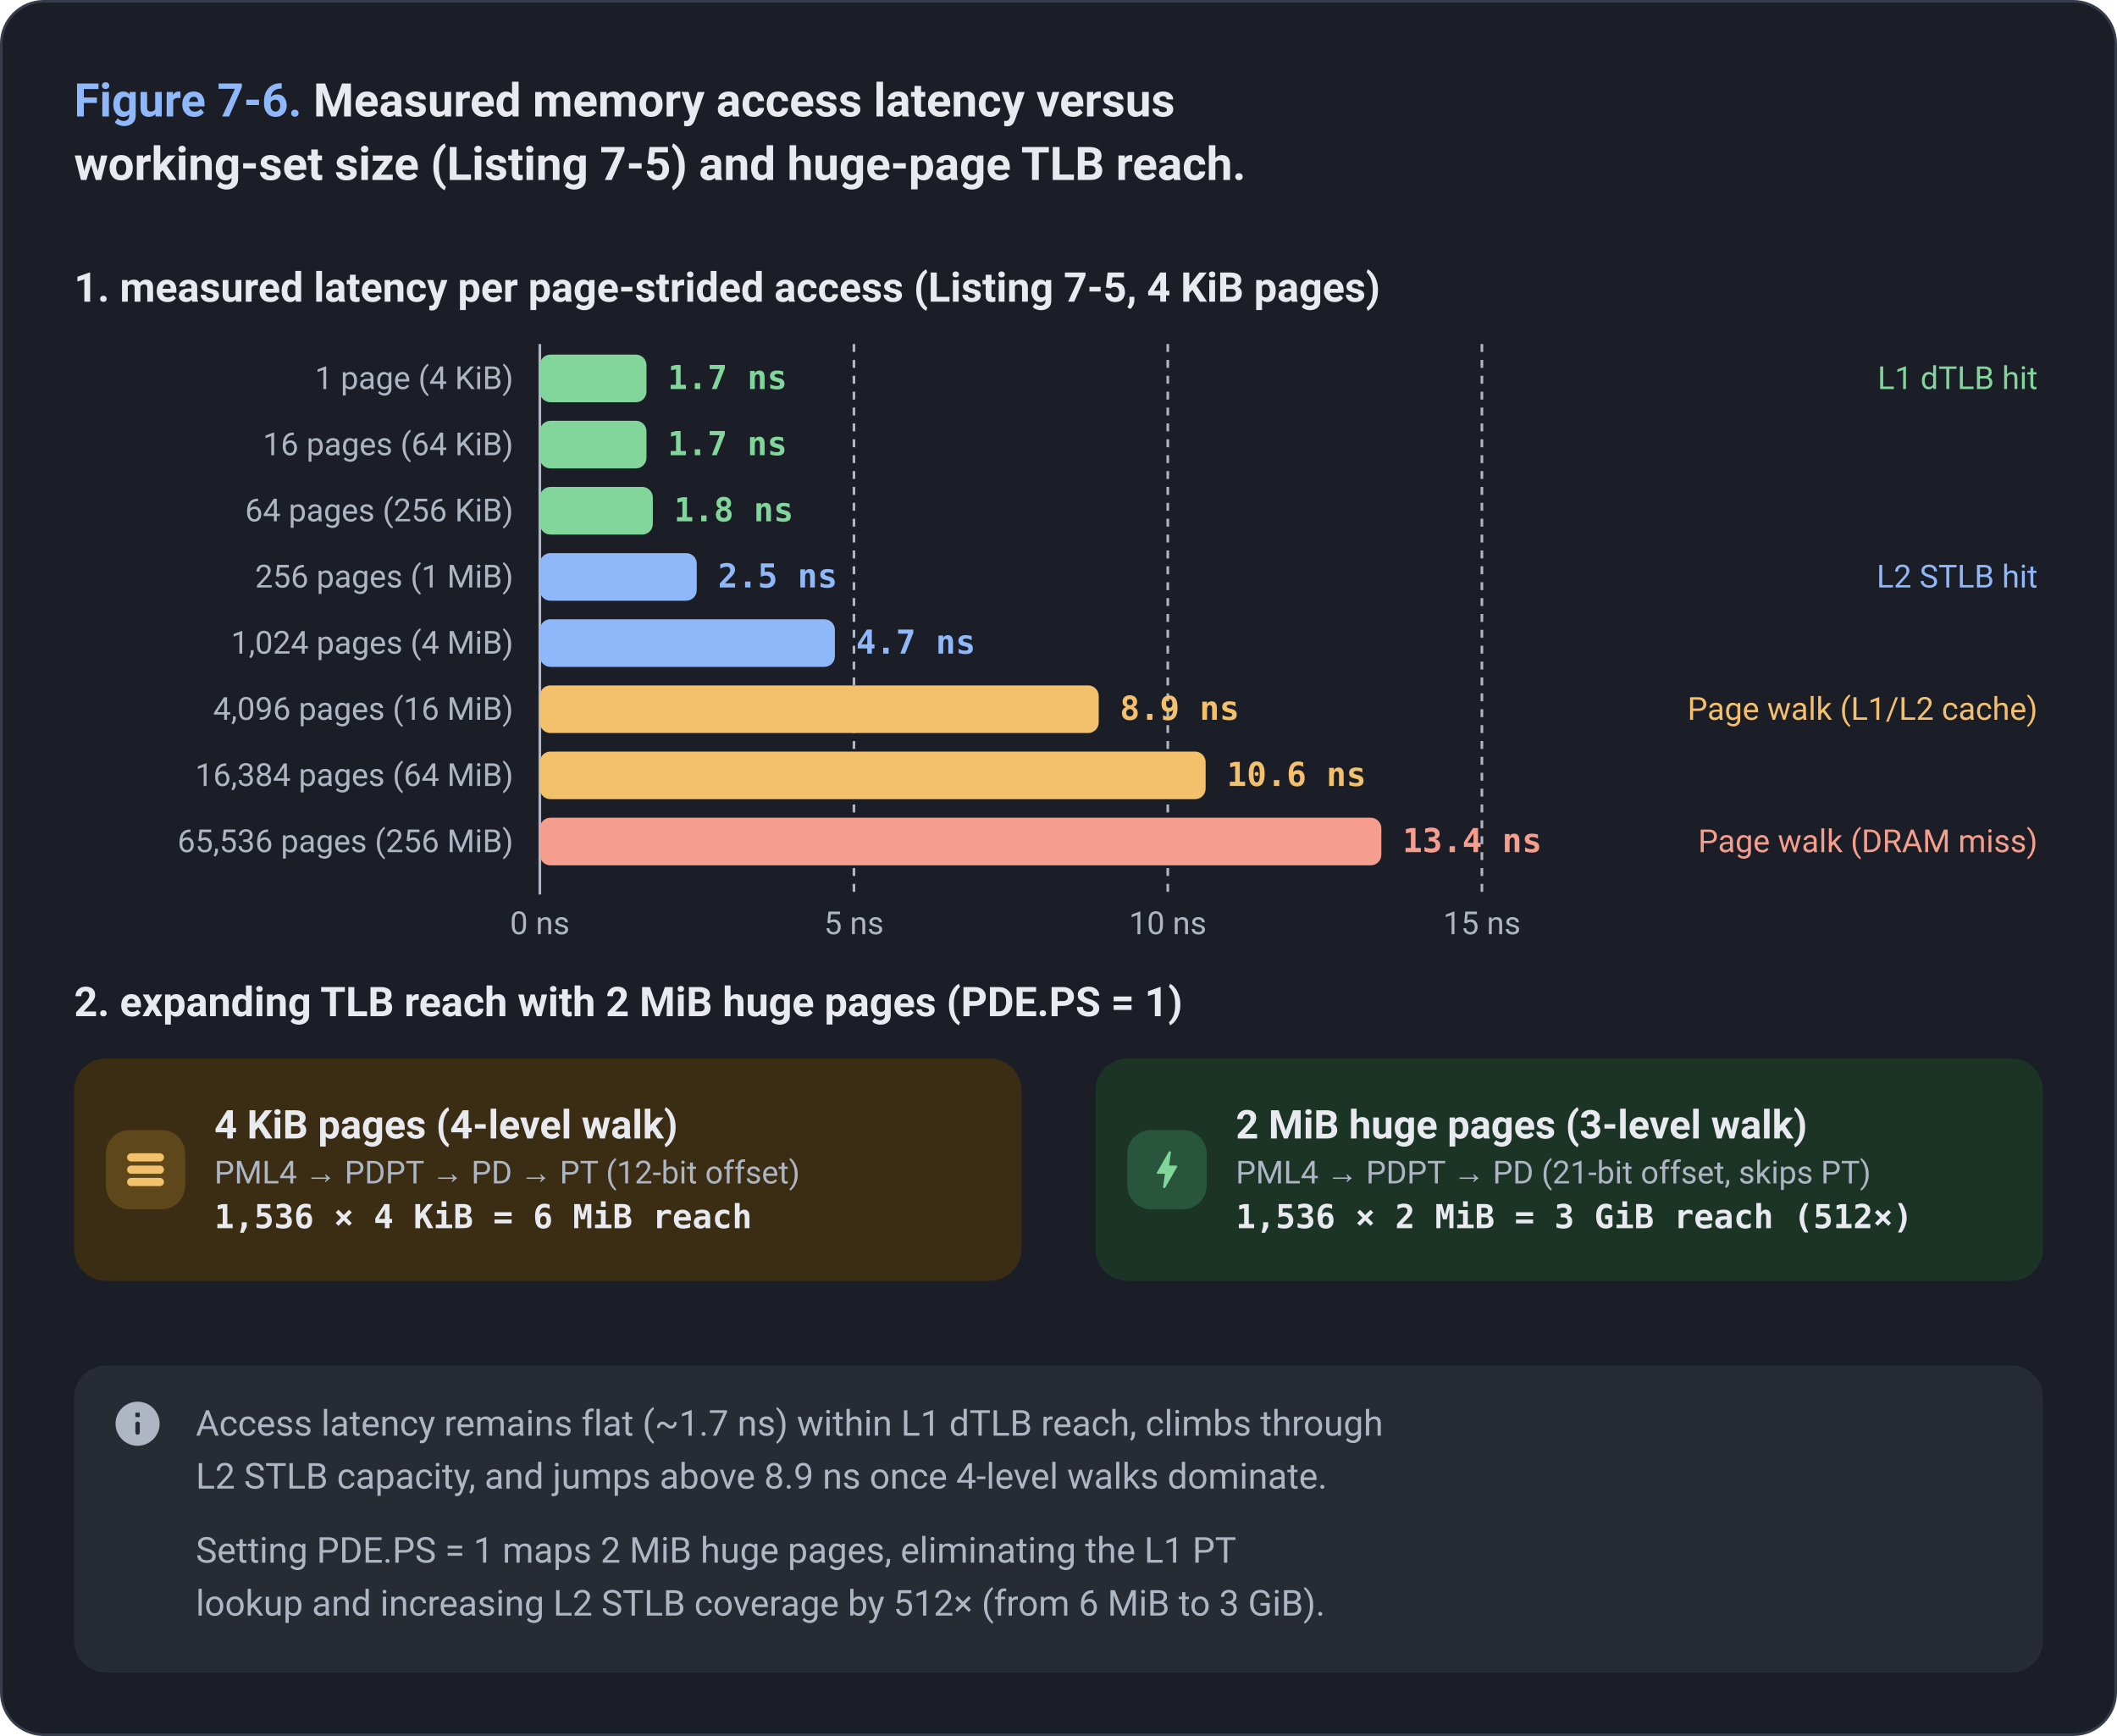
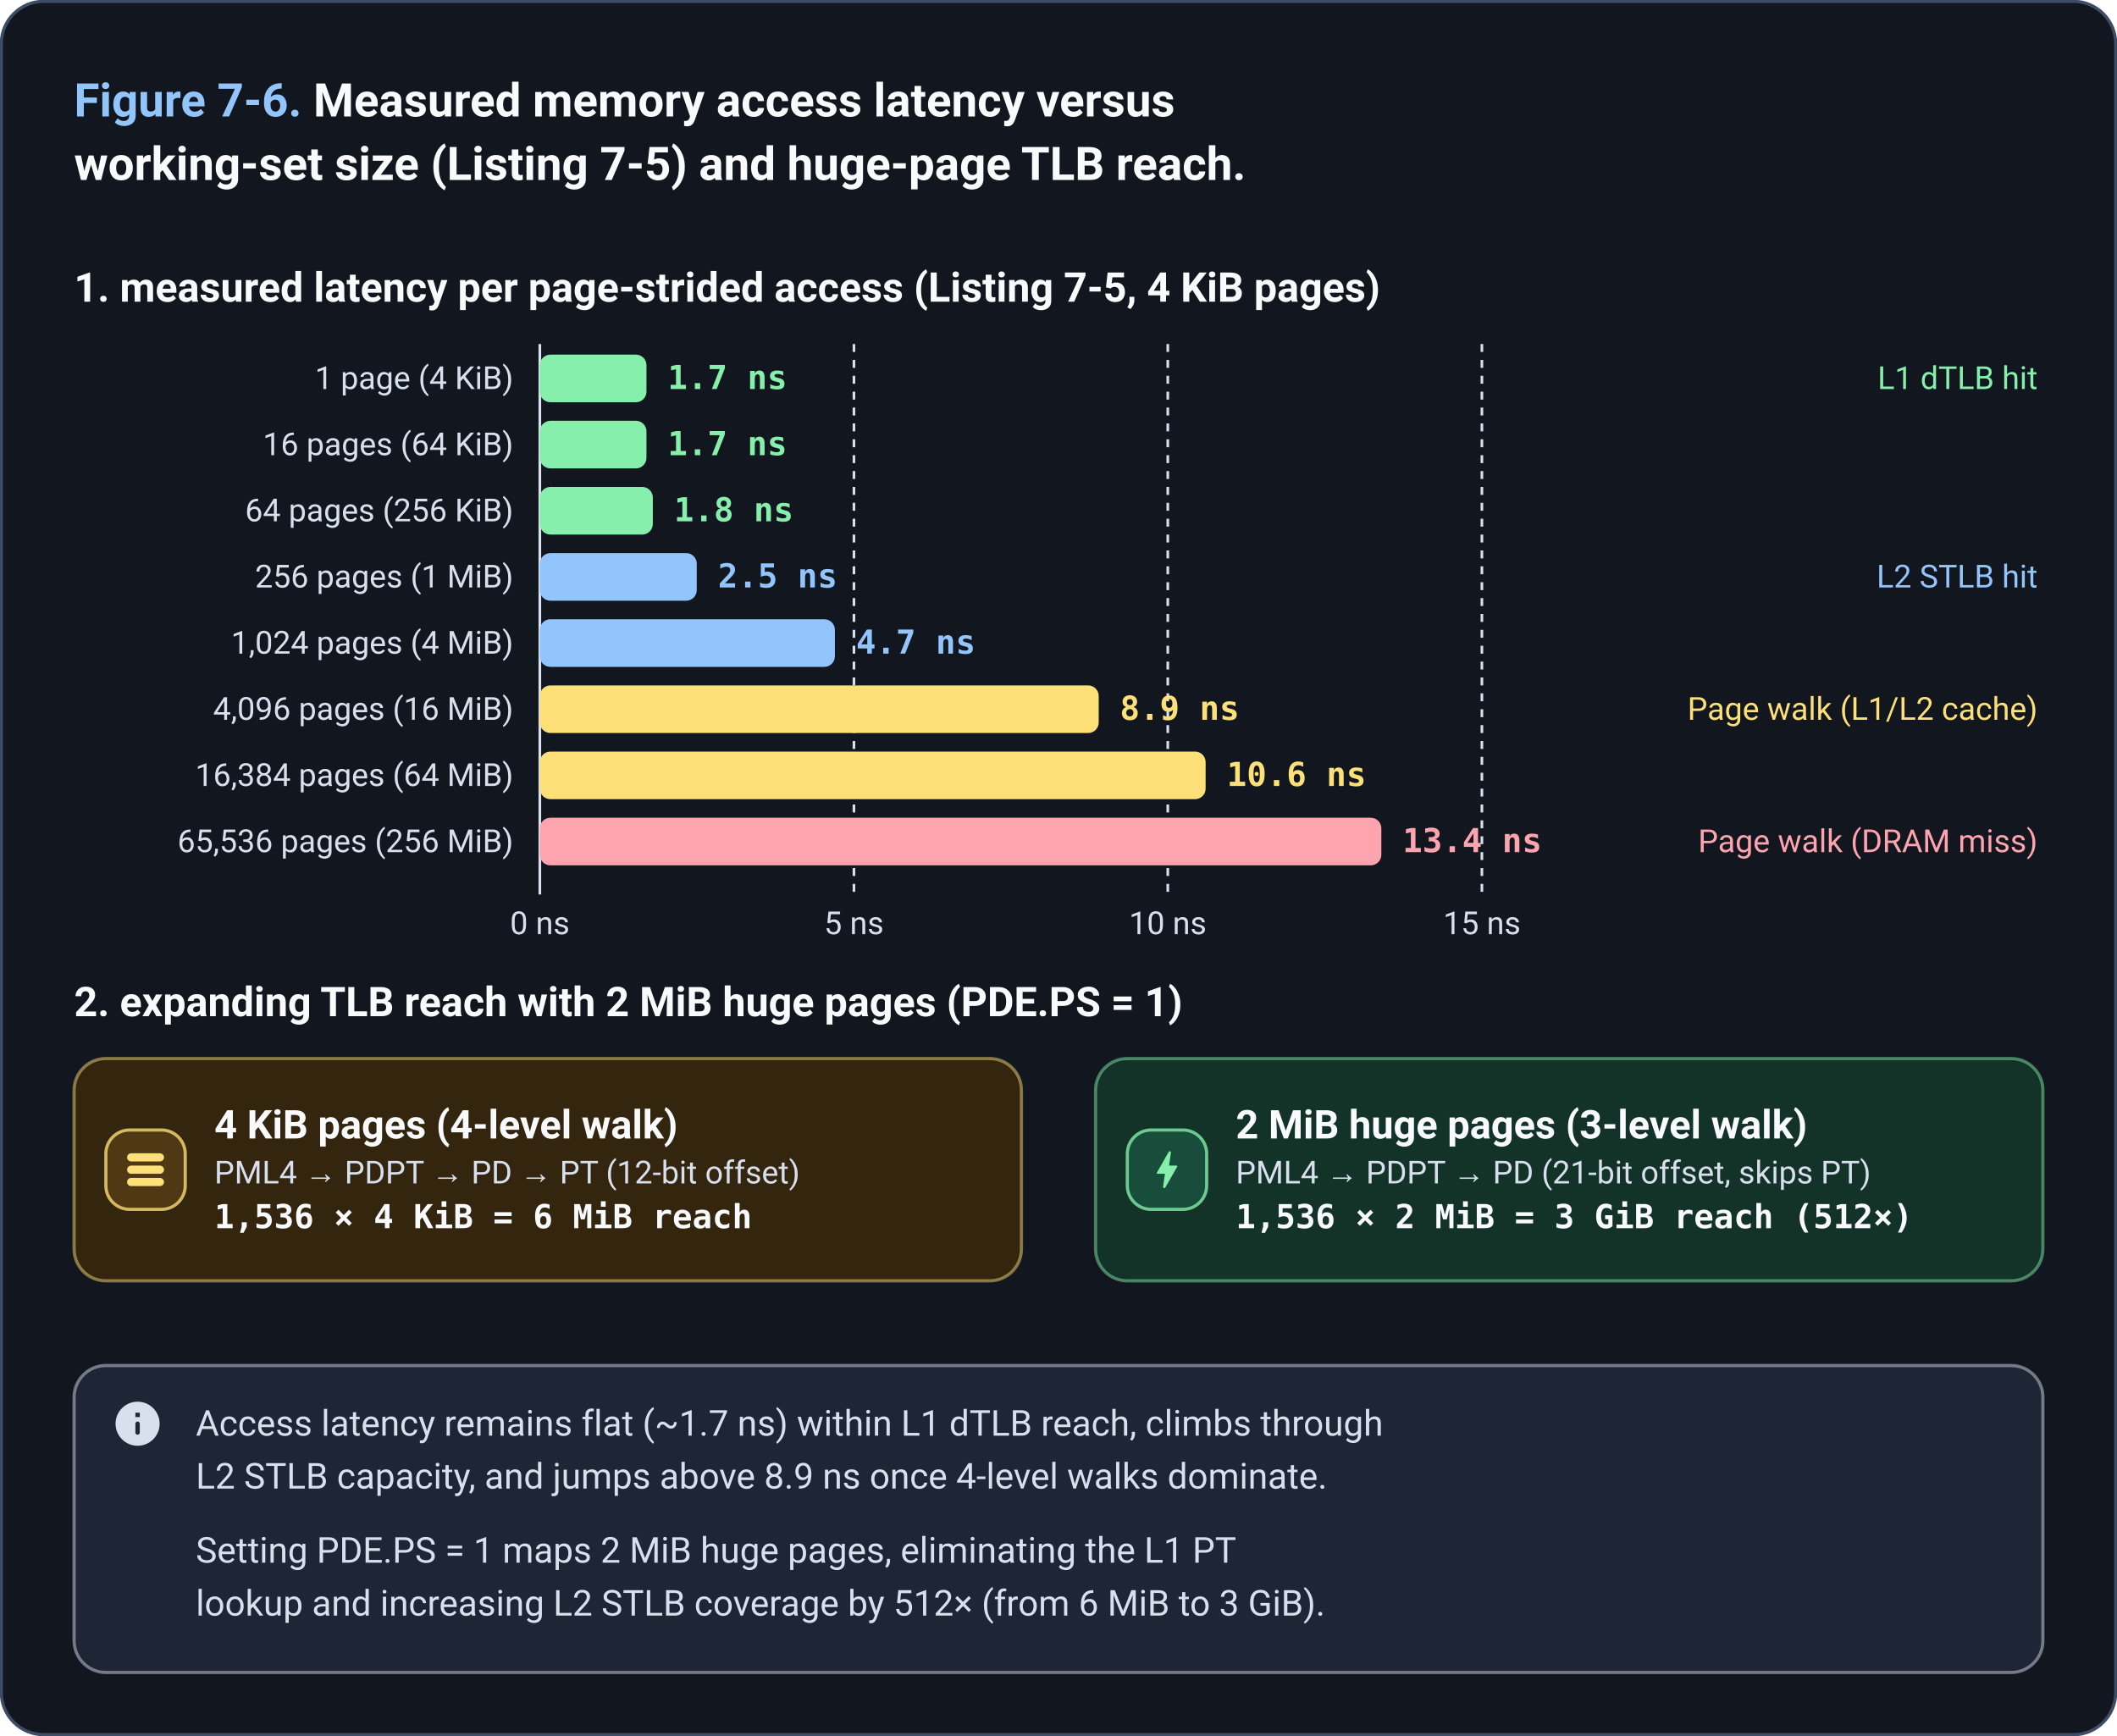
<svg xmlns="http://www.w3.org/2000/svg" viewBox="0 0 800 656" width="800" height="656">
  <style>
-     text { font-family: -apple-system, BlinkMacSystemFont, "Segoe UI", Roboto, "Helvetica Neue", Arial, sans-serif; fill: #E8EAF0; }
-     .paper { fill: #1B1E26; }
-     .frame { fill: #1B1E26; stroke: #363C49; stroke-width: 1; }
-     .card { fill: #2B303B; }
-     .hair { stroke: #363C49; stroke-width: 1.2; fill: none; }
-     .muted { fill: #AEB6C3; }
-     .ink { fill: #E8EAF0; }
+     text { font-family: -apple-system, BlinkMacSystemFont, "Segoe UI", Roboto, "Helvetica Neue", Arial, sans-serif; fill: #F8FAFC; }
+     .paper { fill: #12161F; }
+     .frame { fill: #12161F; stroke: #3E4C66; stroke-width: 1.2; }
+     .card { fill: #1E2636; stroke: #4E6080; stroke-width: 1; }
+     .hair { stroke: #3E4C66; stroke-width: 1.2; fill: none; }
+     .muted { fill: #D8E0EE; }
+     .ink { fill: #F8FAFC; }
    .title { font-size: 17.5px; font-weight: 650; }
    .head { font-size: 15.5px; font-weight: 650; }
    .name { font-size: 15px; font-weight: 650; }
    .body { font-size: 13.5px; }
    .sub { font-size: 13px; }
    .mono { font-size: 12.5px; font-family: "SF Mono", SFMono-Regular, ui-monospace, Menlo, Consolas, monospace; }
    .monob { font-size: 12.5px; font-weight: 650; font-family: "SF Mono", SFMono-Regular, ui-monospace, Menlo, Consolas, monospace; }
    .small { font-size: 12px; }
    .note { font-size: 13.5px; }
    .noteb { font-size: 13.5px; font-weight: 650; }
-     .sub, .small, .note { fill: #AEB6C3; }
-     .c-blue { fill: #1E2D47; }
-     .m-blue { fill: #2C4674; }
-     .a-blue { fill: #8FB8FA; }
-     .t-blue { fill: #8FB8FA; }
-     .w-blue { stroke: #8FB8FA; fill: none; stroke-linecap: butt; stroke-linejoin: round; }
-     .o-blue { stroke: #8FB8FA; fill: none; stroke-width: 1.5; }
-     .h-blue { stroke: #8FB8FA; stroke-width: 1.4; }
-     .c-green { fill: #1B3426; }
-     .m-green { fill: #28553B; }
-     .a-green { fill: #82D69C; }
-     .t-green { fill: #82D69C; }
-     .w-green { stroke: #82D69C; fill: none; stroke-linecap: butt; stroke-linejoin: round; }
-     .o-green { stroke: #82D69C; fill: none; stroke-width: 1.5; }
-     .h-green { stroke: #82D69C; stroke-width: 1.4; }
-     .c-amber { fill: #3A2D14; }
-     .m-amber { fill: #5E471A; }
-     .a-amber { fill: #F3C06B; }
-     .t-amber { fill: #F3C06B; }
-     .w-amber { stroke: #F3C06B; fill: none; stroke-linecap: butt; stroke-linejoin: round; }
-     .o-amber { stroke: #F3C06B; fill: none; stroke-width: 1.5; }
-     .h-amber { stroke: #F3C06B; stroke-width: 1.4; }
-     .c-red { fill: #41221D; }
-     .m-red { fill: #69322B; }
-     .a-red { fill: #F59E8D; }
-     .t-red { fill: #F59E8D; }
-     .w-red { stroke: #F59E8D; fill: none; stroke-linecap: butt; stroke-linejoin: round; }
-     .o-red { stroke: #F59E8D; fill: none; stroke-width: 1.5; }
-     .h-red { stroke: #F59E8D; stroke-width: 1.4; }
-     .c-purple { fill: #2C2549; }
-     .m-purple { fill: #453978; }
-     .a-purple { fill: #BCA8F7; }
-     .t-purple { fill: #BCA8F7; }
-     .w-purple { stroke: #BCA8F7; fill: none; stroke-linecap: butt; stroke-linejoin: round; }
-     .o-purple { stroke: #BCA8F7; fill: none; stroke-width: 1.5; }
-     .h-purple { stroke: #BCA8F7; stroke-width: 1.4; }
-     .c-teal { fill: #15332F; }
-     .m-teal { fill: #1F514B; }
-     .a-teal { fill: #72D5CA; }
-     .t-teal { fill: #72D5CA; }
-     .w-teal { stroke: #72D5CA; fill: none; stroke-linecap: butt; stroke-linejoin: round; }
-     .o-teal { stroke: #72D5CA; fill: none; stroke-width: 1.5; }
-     .h-teal { stroke: #72D5CA; stroke-width: 1.4; }
-     .c-gray { fill: #272B34; }
-     .m-gray { fill: #3A404D; }
-     .a-gray { fill: #AEB6C3; }
-     .t-gray { fill: #AEB6C3; }
-     .w-gray { stroke: #AEB6C3; fill: none; stroke-linecap: butt; stroke-linejoin: round; }
-     .o-gray { stroke: #AEB6C3; fill: none; stroke-width: 1.5; }
-     .h-gray { stroke: #AEB6C3; stroke-width: 1.4; }
-     .c-wire { fill: #272B34; }
-     .m-wire { fill: #3A404D; }
-     .a-wire { fill: #A2ABB9; }
-     .t-wire { fill: #A2ABB9; }
-     .w-wire { stroke: #A2ABB9; fill: none; stroke-linecap: butt; stroke-linejoin: round; }
-     .o-wire { stroke: #A2ABB9; fill: none; stroke-width: 1.5; }
-     .h-wire { stroke: #A2ABB9; stroke-width: 1.4; }
+     .sub, .small, .note { fill: #D8E0EE; }
+     .c-blue { fill: #182B49; stroke: #93C5FD; stroke-opacity: 0.48; stroke-width: 1.2; }
+     .m-blue { fill: #1E3A63; stroke: #93C5FD; stroke-opacity: 0.78; stroke-width: 1.2; }
+     .a-blue { fill: #93C5FD; }
+     .t-blue { fill: #93C5FD; }
+     .w-blue { stroke: #93C5FD; fill: none; stroke-linecap: butt; stroke-linejoin: round; }
+     .o-blue { stroke: #93C5FD; fill: none; stroke-width: 1.5; }
+     .h-blue { stroke: #93C5FD; stroke-width: 1.4; }
+     .c-green { fill: #133328; stroke: #86EFAC; stroke-opacity: 0.48; stroke-width: 1.2; }
+     .m-green { fill: #184D3B; stroke: #86EFAC; stroke-opacity: 0.78; stroke-width: 1.2; }
+     .a-green { fill: #86EFAC; }
+     .t-green { fill: #86EFAC; }
+     .w-green { stroke: #86EFAC; fill: none; stroke-linecap: butt; stroke-linejoin: round; }
+     .o-green { stroke: #86EFAC; fill: none; stroke-width: 1.5; }
+     .h-green { stroke: #86EFAC; stroke-width: 1.4; }
+     .c-amber { fill: #34250F; stroke: #FDE078; stroke-opacity: 0.48; stroke-width: 1.2; }
+     .m-amber { fill: #4F3814; stroke: #FDE078; stroke-opacity: 0.78; stroke-width: 1.2; }
+     .a-amber { fill: #FDE078; }
+     .t-amber { fill: #FDE078; }
+     .w-amber { stroke: #FDE078; fill: none; stroke-linecap: butt; stroke-linejoin: round; }
+     .o-amber { stroke: #FDE078; fill: none; stroke-width: 1.5; }
+     .h-amber { stroke: #FDE078; stroke-width: 1.4; }
+     .c-red { fill: #3A1B23; stroke: #FDA4AF; stroke-opacity: 0.48; stroke-width: 1.2; }
+     .m-red { fill: #582430; stroke: #FDA4AF; stroke-opacity: 0.78; stroke-width: 1.2; }
+     .a-red { fill: #FDA4AF; }
+     .t-red { fill: #FDA4AF; }
+     .w-red { stroke: #FDA4AF; fill: none; stroke-linecap: butt; stroke-linejoin: round; }
+     .o-red { stroke: #FDA4AF; fill: none; stroke-width: 1.5; }
+     .h-red { stroke: #FDA4AF; stroke-width: 1.4; }
+     .c-purple { fill: #261E47; stroke: #DDD6FE; stroke-opacity: 0.48; stroke-width: 1.2; }
+     .m-purple { fill: #382B6B; stroke: #DDD6FE; stroke-opacity: 0.78; stroke-width: 1.2; }
+     .a-purple { fill: #DDD6FE; }
+     .t-purple { fill: #DDD6FE; }
+     .w-purple { stroke: #DDD6FE; fill: none; stroke-linecap: butt; stroke-linejoin: round; }
+     .o-purple { stroke: #DDD6FE; fill: none; stroke-width: 1.5; }
+     .h-purple { stroke: #DDD6FE; stroke-width: 1.4; }
+     .c-teal { fill: #113136; stroke: #5EEAD4; stroke-opacity: 0.48; stroke-width: 1.2; }
+     .m-teal { fill: #164A52; stroke: #5EEAD4; stroke-opacity: 0.78; stroke-width: 1.2; }
+     .a-teal { fill: #5EEAD4; }
+     .t-teal { fill: #5EEAD4; }
+     .w-teal { stroke: #5EEAD4; fill: none; stroke-linecap: butt; stroke-linejoin: round; }
+     .o-teal { stroke: #5EEAD4; fill: none; stroke-width: 1.5; }
+     .h-teal { stroke: #5EEAD4; stroke-width: 1.4; }
+     .c-gray { fill: #1E2534; stroke: #D8E0EE; stroke-opacity: 0.48; stroke-width: 1.2; }
+     .m-gray { fill: #2C364A; stroke: #D8E0EE; stroke-opacity: 0.78; stroke-width: 1.2; }
+     .a-gray { fill: #D8E0EE; }
+     .t-gray { fill: #D8E0EE; }
+     .w-gray { stroke: #D8E0EE; fill: none; stroke-linecap: butt; stroke-linejoin: round; }
+     .o-gray { stroke: #D8E0EE; fill: none; stroke-width: 1.5; }
+     .h-gray { stroke: #D8E0EE; stroke-width: 1.4; }
+     .c-wire { fill: #1E2534; }
+     .m-wire { fill: #2C364A; }
+     .a-wire { fill: #CBD5E1; }
+     .t-wire { fill: #CBD5E1; }
+     .w-wire { stroke: #CBD5E1; fill: none; stroke-linecap: butt; stroke-linejoin: round; }
+     .o-wire { stroke: #CBD5E1; fill: none; stroke-width: 1.5; }
+     .h-wire { stroke: #CBD5E1; stroke-width: 1.4; }
  </style>
  <defs>
    <filter id="lift" x="-10%" y="-15%" width="120%" height="140%">
-       <feDropShadow dx="0" dy="1" stdDeviation="1.2" flood-color="#000000" flood-opacity="0.45" />
-       <feDropShadow dx="0" dy="3" stdDeviation="4" flood-color="#000000" flood-opacity="0.32" />
+       <feDropShadow dx="0" dy="1" stdDeviation="1.2" flood-color="#000000" flood-opacity="0.35" />
+       <feDropShadow dx="0" dy="3" stdDeviation="4" flood-color="#000000" flood-opacity="0.24" />
    </filter>
  </defs>
  <rect x="0.5" y="0.5" width="799" height="655" rx="16" class="frame" />
  <text x="28" y="44" class="title">
    <tspan class="t-blue">Figure 7-6.</tspan> Measured memory access latency versus</text>
  <text x="28" y="68" class="title">working-set size (Listing 7-5) and huge-page TLB reach.</text>
  <g transform="translate(0 98)">
    <text x="28.0" y="16.0" class="head">1. measured latency per page-strided access (Listing 7-5, 4 KiB pages)</text>
    <line x1="204.0" y1="32.0" x2="204.0" y2="240.0" class="w-gray" stroke-width="1.0" />
    <text x="204.0" y="255.0" class="small" text-anchor="middle">0 ns</text>
    <line x1="322.7" y1="32.0" x2="322.7" y2="240.0" class="w-gray" stroke-width="1.0" stroke-dasharray="3 3" />
    <text x="322.7" y="255.0" class="small" text-anchor="middle">5 ns</text>
    <line x1="441.3" y1="32.0" x2="441.3" y2="240.0" class="w-gray" stroke-width="1.0" stroke-dasharray="3 3" />
    <text x="441.3" y="255.0" class="small" text-anchor="middle">10 ns</text>
    <line x1="560.0" y1="32.0" x2="560.0" y2="240.0" class="w-gray" stroke-width="1.0" stroke-dasharray="3 3" />
    <text x="560.0" y="255.0" class="small" text-anchor="middle">15 ns</text>
    <text x="194.0" y="49.0" class="small" text-anchor="end" data-fit="24.0,198.0">1 page (4 KiB)</text>
    <rect x="204.0" y="36.0" width="40.3" height="18.0" rx="4" class="a-green" />
    <text x="252.3" y="49.0" class="monob t-green">1.7 ns</text>
    <text x="770.0" y="49.0" class="small t-green" text-anchor="end" data-fit="600.0,774.0">L1 dTLB hit</text>
    <text x="194.0" y="74.0" class="small" text-anchor="end" data-fit="24.0,198.0">16 pages (64 KiB)</text>
    <rect x="204.0" y="61.0" width="40.3" height="18.0" rx="4" class="a-green" />
    <text x="252.3" y="74.0" class="monob t-green">1.7 ns</text>
    <text x="194.0" y="99.0" class="small" text-anchor="end" data-fit="24.0,198.0">64 pages (256 KiB)</text>
    <rect x="204.0" y="86.0" width="42.7" height="18.0" rx="4" class="a-green" />
    <text x="254.7" y="99.0" class="monob t-green">1.8 ns</text>
    <text x="194.0" y="124.0" class="small" text-anchor="end" data-fit="24.0,198.0">256 pages (1 MiB)</text>
    <rect x="204.0" y="111.0" width="59.3" height="18.0" rx="4" class="a-blue" />
    <text x="271.3" y="124.0" class="monob t-blue">2.5 ns</text>
    <text x="770.0" y="124.0" class="small t-blue" text-anchor="end" data-fit="600.0,774.0">L2 STLB hit</text>
    <text x="194.0" y="149.0" class="small" text-anchor="end" data-fit="24.0,198.0">1,024 pages (4 MiB)</text>
    <rect x="204.0" y="136.0" width="111.5" height="18.0" rx="4" class="a-blue" />
    <text x="323.5" y="149.0" class="monob t-blue">4.7 ns</text>
    <text x="194.0" y="174.0" class="small" text-anchor="end" data-fit="24.0,198.0">4,096 pages (16 MiB)</text>
    <rect x="204.0" y="161.0" width="211.2" height="18.0" rx="4" class="a-amber" />
    <text x="423.2" y="174.0" class="monob t-amber">8.9 ns</text>
    <text x="770.0" y="174.0" class="small t-amber" text-anchor="end" data-fit="600.0,774.0">Page walk (L1/L2 cache)</text>
    <text x="194.0" y="199.0" class="small" text-anchor="end" data-fit="24.0,198.0">16,384 pages (64 MiB)</text>
    <rect x="204.0" y="186.0" width="251.6" height="18.0" rx="4" class="a-amber" />
    <text x="463.6" y="199.0" class="monob t-amber">10.6 ns</text>
    <text x="194.0" y="224.0" class="small" text-anchor="end" data-fit="24.0,198.0">65,536 pages (256 MiB)</text>
    <rect x="204.0" y="211.0" width="318.0" height="18.0" rx="4" class="a-red" />
    <text x="530.0" y="224.0" class="monob t-red">13.4 ns</text>
    <text x="770.0" y="224.0" class="small t-red" text-anchor="end" data-fit="600.0,774.0">Page walk (DRAM miss)</text>
    <text x="28.0" y="286.0" class="head">2. expanding TLB reach with 2 MiB huge pages (PDE.PS = 1)</text>
    <rect x="28.0" y="302.0" width="358.0" height="84.0" rx="12" class="c-amber" />
    <rect x="40.0" y="329.0" width="30.0" height="30.0" rx="9" class="m-amber" />
    <g transform="translate(45.7 334.7) scale(0.775)" class="a-amber">
      <path d="M19 8H5c-1.1 0-2-.9-2-2s.9-2 2-2h14c1.1 0 2 .9 2 2s-.9 2-2 2zm0 2H5c-1.1 0-2 .9-2 2s.9 2 2 2h14c1.1 0 2-.9 2-2s-.9-2-2-2zm0 6H5c-1.1 0-2 .9-2 2s.9 2 2 2h14c1.1 0 2-.9 2-2s-.9-2-2-2z" />
    </g>
    <text x="81.0" y="332.2" class="name" data-fit="81.0,378.0">4 KiB pages (4-level walk)</text>
    <text x="81.0" y="349.2" class="small" data-fit="81.0,378.0">PML4 → PDPT → PD → PT (12-bit offset)</text>
    <text x="81.0" y="366.1" class="monob" data-fit="81.0,378.0">1,536 × 4 KiB = 6 MiB reach</text>
    <rect x="414.0" y="302.0" width="358.0" height="84.0" rx="12" class="c-green" />
    <rect x="426.0" y="329.0" width="30.0" height="30.0" rx="9" class="m-green" />
    <g transform="translate(431.7 334.7) scale(0.775)" class="a-green">
      <path d="M10.67 21c-.35 0-.62-.31-.57-.66L11 14H7.5c-.88 0-.33-.75-.31-.78 1.26-2.23 3.15-5.53 5.65-9.93a.577.577 0 0 1 1.07.37l-.9 6.34h3.51c.4 0 .62.19.4.66-3.29 5.74-5.2 9.09-5.75 10.05-.1.18-.29.29-.5.29z" />
    </g>
    <text x="467.0" y="332.2" class="name" data-fit="467.0,764.0">2 MiB huge pages (3-level walk)</text>
    <text x="467.0" y="349.2" class="small" data-fit="467.0,764.0">PML4 → PDPT → PD (21-bit offset, skips PT)</text>
    <text x="467.0" y="366.1" class="monob" data-fit="467.0,764.0">1,536 × 2 MiB = 3 GiB reach (512×)</text>
  </g>
  <rect x="28" y="516" width="744" height="116" rx="12" class="c-gray" />
  <g transform="translate(42 528) scale(0.833)" class="a-gray">
    <path d="M12 2C6.48 2 2 6.48 2 12s4.48 10 10 10 10-4.48 10-10S17.52 2 12 2zm0 15c-.55 0-1-.45-1-1v-4c0-.55.45-1 1-1s1 .45 1 1v4c0 .55-.45 1-1 1zm1-8h-2V7h2v2z" />
  </g>
  <text x="74" y="542.5" class="note" data-fit="74,760">Access latency remains flat (~1.7 ns) within L1 dTLB reach, climbs through</text>
  <text x="74" y="562.5" class="note" data-fit="74,760">L2 STLB capacity, and jumps above 8.9 ns once 4-level walks dominate.</text>
  <text x="74" y="590.5" class="note" data-fit="74,760">Setting PDE.PS = 1 maps 2 MiB huge pages, eliminating the L1 PT</text>
  <text x="74" y="610.5" class="note" data-fit="74,760">lookup and increasing L2 STLB coverage by 512× (from 6 MiB to 3 GiB).</text>
</svg>
